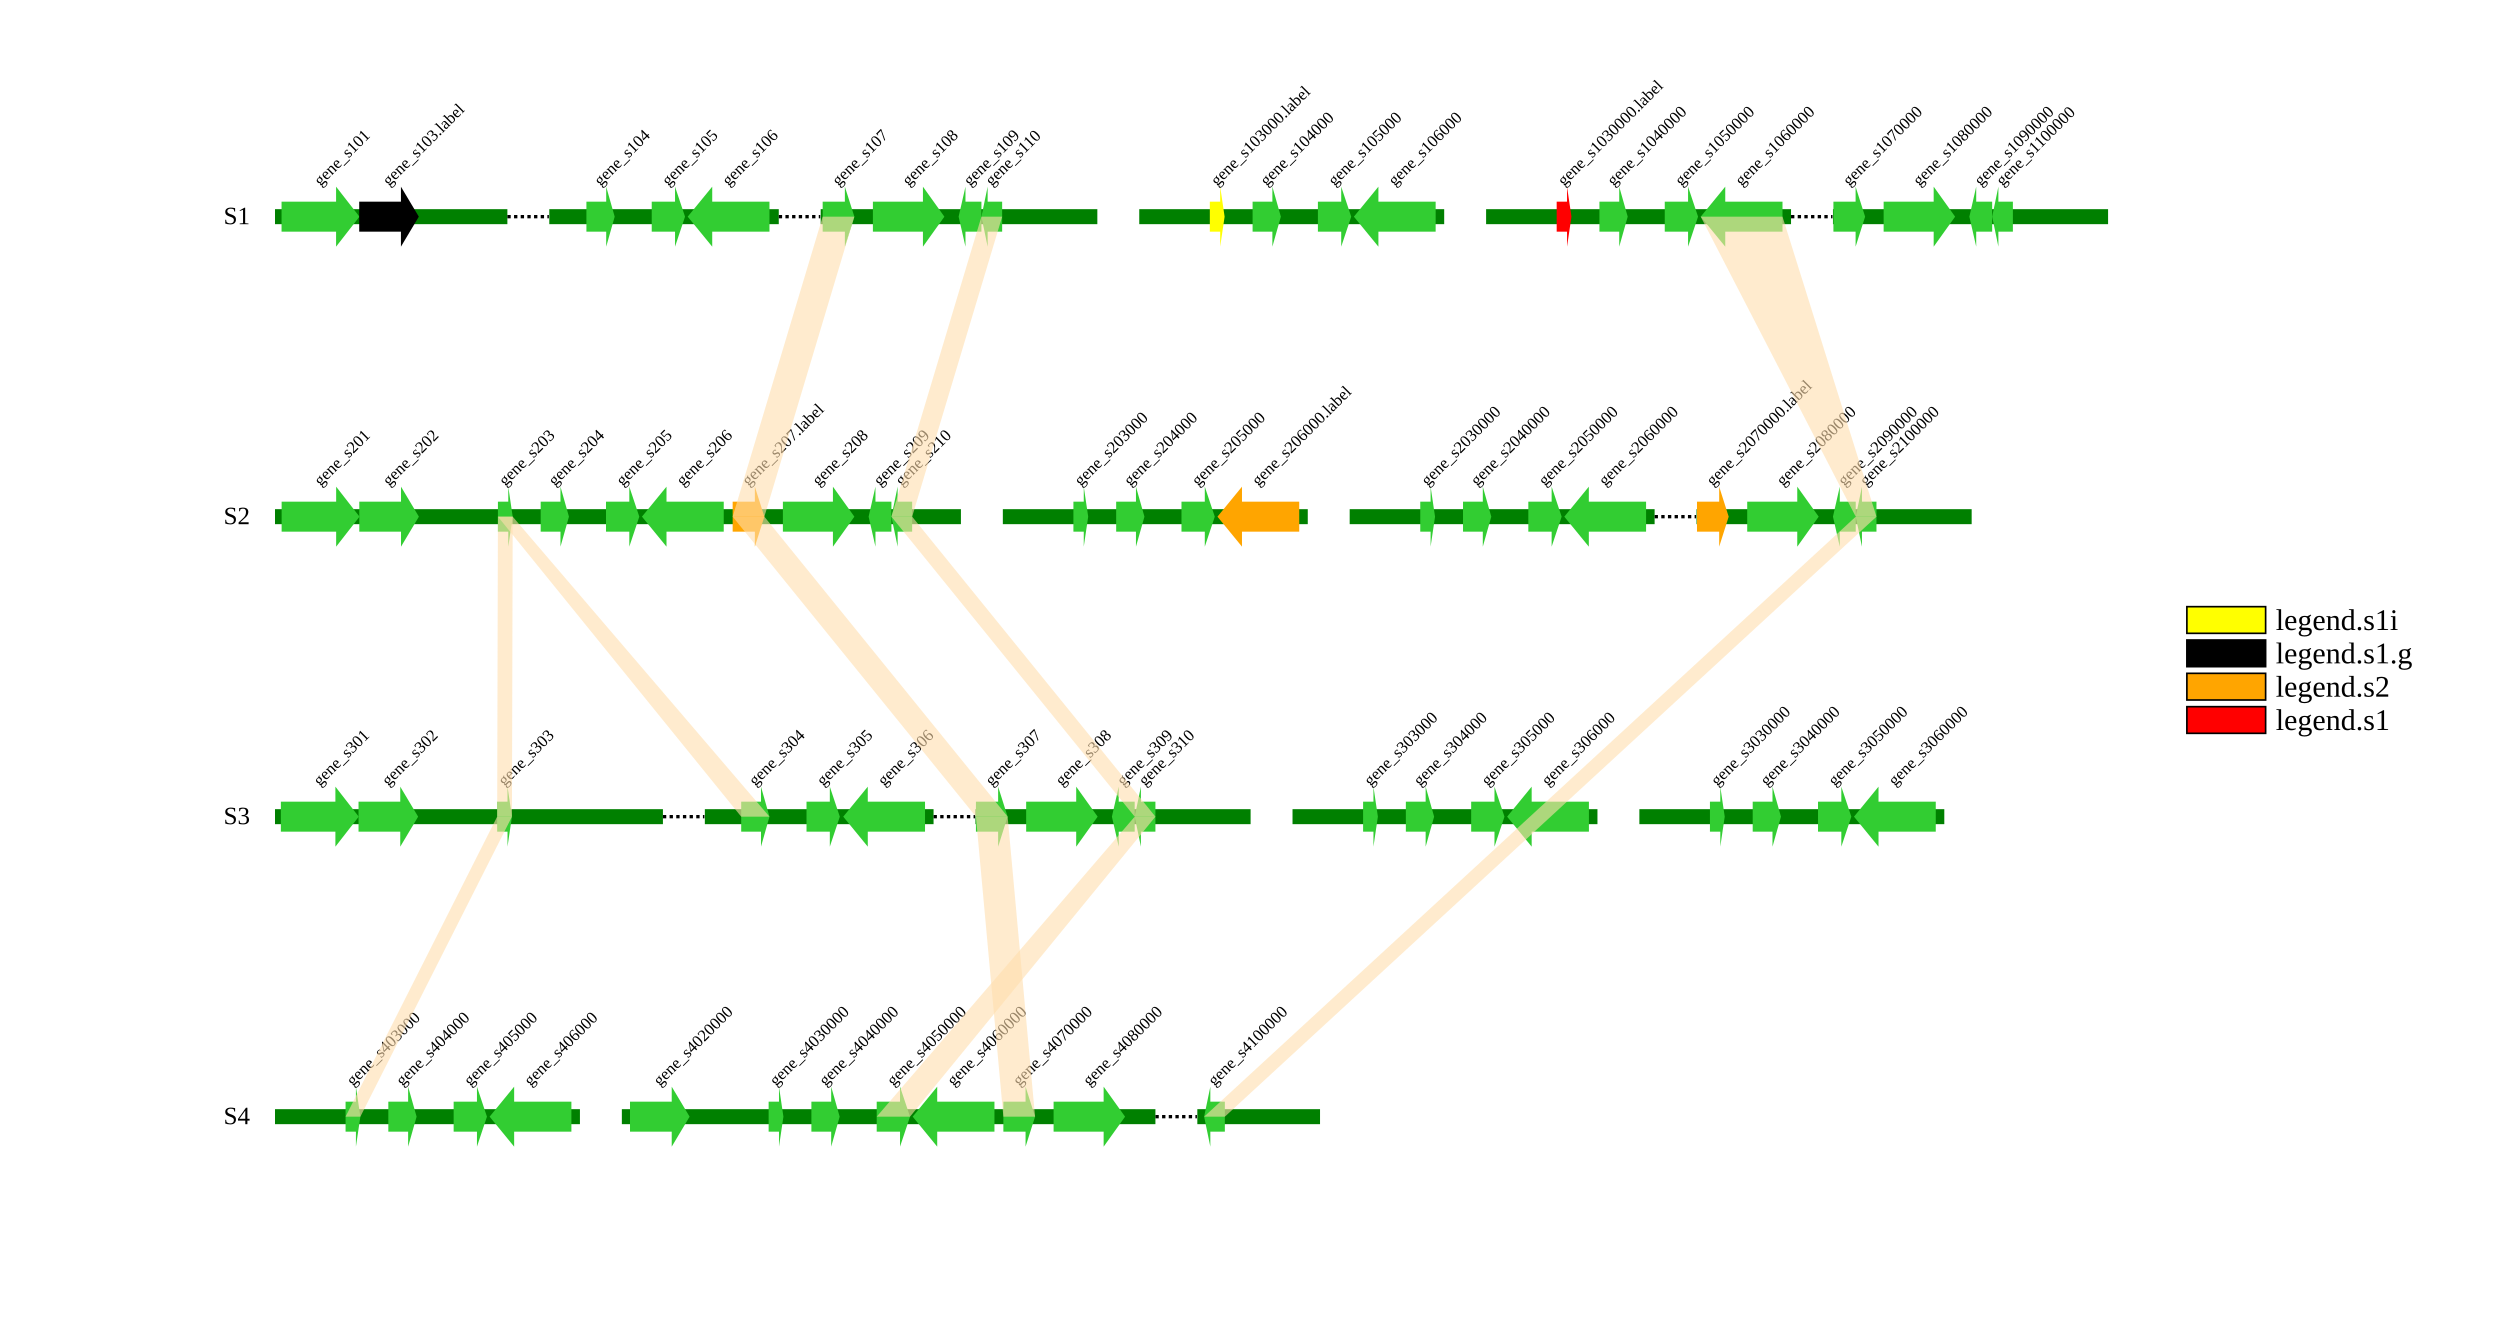
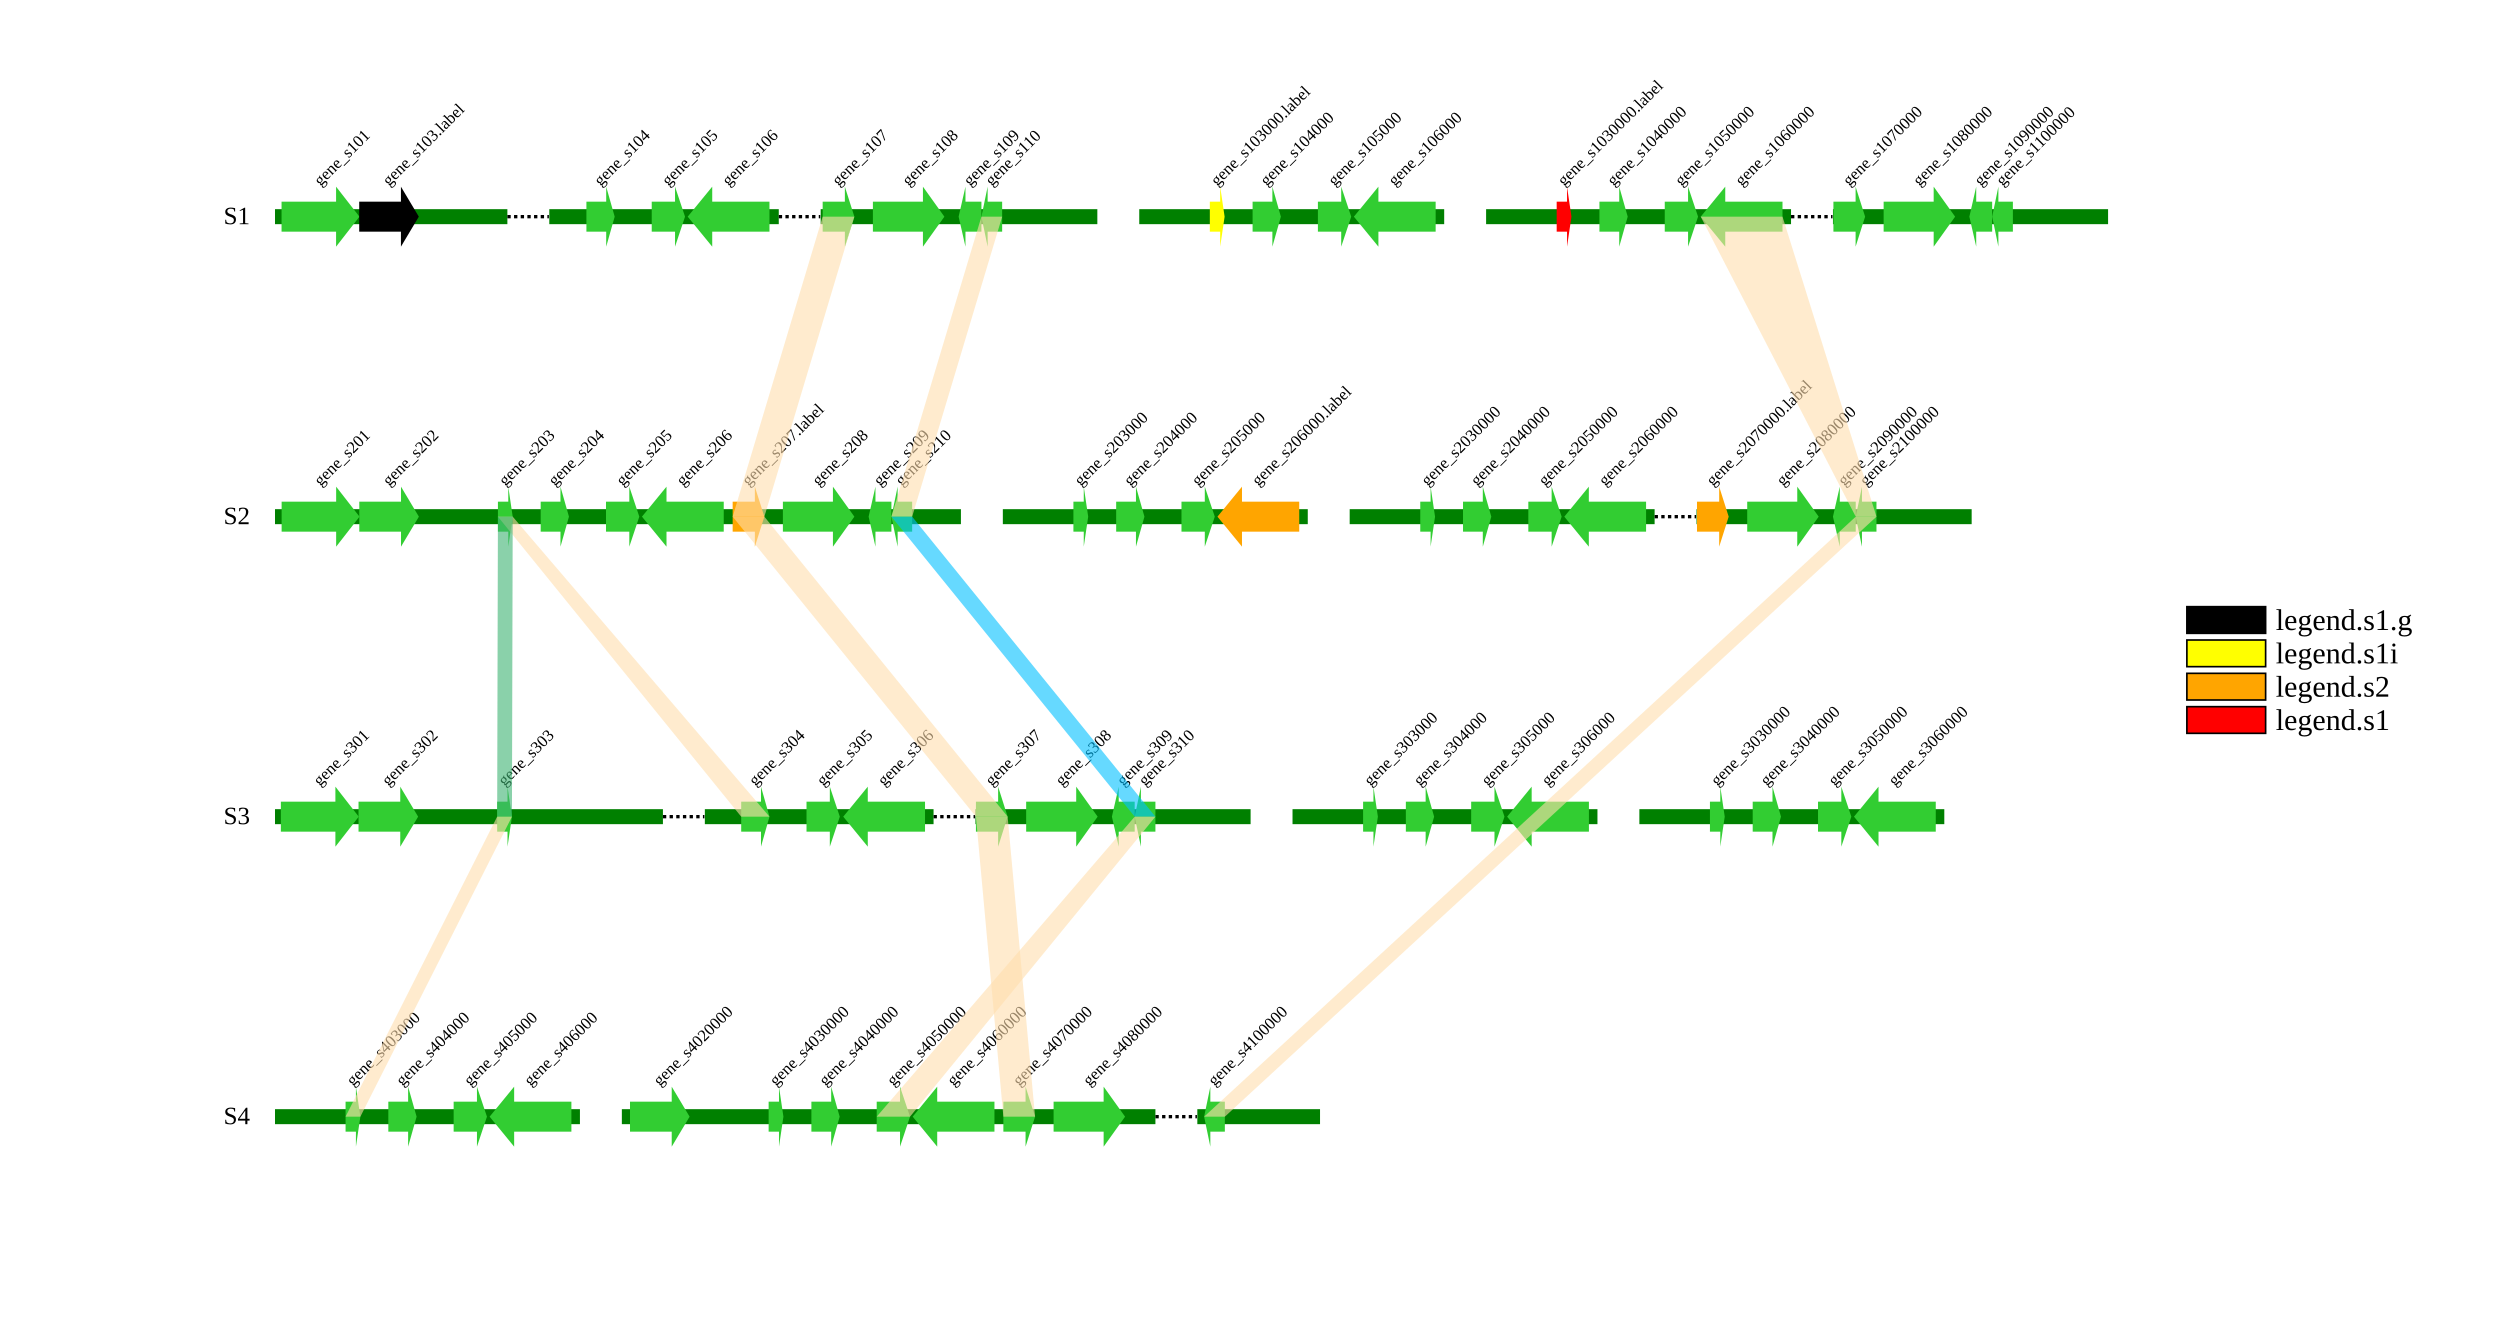
<svg xmlns="http://www.w3.org/2000/svg" version="1.1" width="1500" height="800">
  <text x="150" y="134.5" font-size="15px" fill="black" text-anchor="end">S1</text>
  <rect x="165" y="125.5" width="139.425" height="9" style="fill:green" />
  <g style="fill:none">
    <polygon points="168.933,121 168.933,139 201.646,139 201.646,148 215.667,130 201.646,112 201.646,121" style="fill:rgb(50,205,50);stroke:purple;stroke-width:0" />
  </g>
  <text x="192.3" y="112" font-size="10px" fill="black" text-anchor="start" transform="rotate(-45 192.2996 112)" font-family="Times New Roman">gene_s101</text>
  <g style="fill:none">
    <polygon points="215.529,121 215.529,139 240.561,139 240.561,148 251.289,130 240.561,112 240.561,121" style="fill:black;stroke:purple;stroke-width:0" />
  </g>
  <text x="233.409" y="112" font-size="10px" fill="black" text-anchor="start" transform="rotate(-45 233.4091 112)" font-family="Times New Roman">gene_s103.label</text>
  <rect x="329.575" y="125.5" width="137.687" height="9" style="fill:green" />
  <g fill="none" stroke="black" stroke-width="2">
    <path stroke-dasharray="2,2" d="M304.425,130 L329.324,130" />
  </g>
  <g style="fill:none">
    <polygon points="351.845,121 351.845,139 363.72,139 363.72,148 368.81,130 363.72,112 363.72,121" style="fill:rgb(50,205,50);stroke:purple;stroke-width:0" />
  </g>
  <text x="360.327" y="112" font-size="10px" fill="black" text-anchor="start" transform="rotate(-45 360.3271 112)" font-family="Times New Roman">gene_s104</text>
  <g style="fill:none">
    <polygon points="391.033,121 391.033,139 405.022,139 405.022,148 411.017,130 405.022,112 405.022,121" style="fill:rgb(50,205,50);stroke:purple;stroke-width:0" />
  </g>
  <text x="401.025" y="112" font-size="10px" fill="black" text-anchor="start" transform="rotate(-45 401.025 112)" font-family="Times New Roman">gene_s105</text>
  <g style="fill:none">
    <polygon points="412.617,130 427.337,148 427.337,139 461.683,139 461.683,121 427.337,121 427.337,112" style="fill:rgb(50,205,50);stroke:purple;stroke-width:0" />
  </g>
  <text x="437.15" y="112" font-size="10px" fill="black" text-anchor="start" transform="rotate(-45 437.1501 112)" font-family="Times New Roman">gene_s106</text>
  <rect x="492.412" y="125.5" width="165.993" height="9" style="fill:green" />
  <g fill="none" stroke="black" stroke-width="2">
    <path stroke-dasharray="2,2" d="M467.262,130 L492.161,130" />
  </g>
  <g style="fill:none">
    <polygon points="493.601,121 493.601,139 506.917,139 506.917,148 512.624,130 506.917,112 506.917,121" style="fill:rgb(50,205,50);stroke:purple;stroke-width:0" />
  </g>
  <text x="503.113" y="112" font-size="10px" fill="black" text-anchor="start" transform="rotate(-45 503.1128 112)" font-family="Times New Roman">gene_s107</text>
  <g style="fill:none">
    <polygon points="523.736,121 523.736,139 553.761,139 553.761,148 566.629,130 553.761,112 553.761,121" style="fill:rgb(50,205,50);stroke:purple;stroke-width:0" />
  </g>
  <text x="545.183" y="112" font-size="10px" fill="black" text-anchor="start" transform="rotate(-45 545.1825 112)" font-family="Times New Roman">gene_s108</text>
  <g style="fill:none">
    <polygon points="575.18,130 579.282,148 579.282,139 588.853,139 588.853,121 579.282,121 579.282,112" style="fill:rgb(50,205,50);stroke:purple;stroke-width:0" />
  </g>
  <text x="582.016" y="112" font-size="10px" fill="black" text-anchor="start" transform="rotate(-45 582.0164 112)" font-family="Times New Roman">gene_s109</text>
  <g style="fill:none">
    <polygon points="588.853,130 592.584,148 592.584,139 601.291,139 601.291,121 592.584,121 592.584,112" style="fill:rgb(50,205,50);stroke:purple;stroke-width:0" />
  </g>
  <text x="595.072" y="112" font-size="10px" fill="black" text-anchor="start" transform="rotate(-45 595.0717 112)" font-family="Times New Roman">gene_s110</text>
  <rect x="683.555" y="125.5" width="182.958" height="9" style="fill:green" />
  <g style="fill:none">
    <polygon points="725.9,121 725.9,139 732.109,139 732.109,148 734.771,130 732.109,112 732.109,121" style="fill:yellow;stroke:purple;stroke-width:0" />
  </g>
  <text x="730.335" y="112" font-size="10px" fill="black" text-anchor="start" transform="rotate(-45 730.3351 112)" font-family="Times New Roman">gene_s103000.label</text>
  <g style="fill:none">
    <polygon points="751.553,121 751.553,139 763.428,139 763.428,148 768.518,130 763.428,112 763.428,121" style="fill:rgb(50,205,50);stroke:purple;stroke-width:0" />
  </g>
  <text x="760.035" y="112" font-size="10px" fill="black" text-anchor="start" transform="rotate(-45 760.0355 112)" font-family="Times New Roman">gene_s104000</text>
  <g style="fill:none">
    <polygon points="790.742,121 790.742,139 804.73,139 804.73,148 810.725,130 804.73,112 804.73,121" style="fill:rgb(50,205,50);stroke:purple;stroke-width:0" />
  </g>
  <text x="800.733" y="112" font-size="10px" fill="black" text-anchor="start" transform="rotate(-45 800.7334 112)" font-family="Times New Roman">gene_s105000</text>
  <g style="fill:none">
    <polygon points="812.325,130 827.045,148 827.045,139 861.392,139 861.392,121 827.045,121 827.045,112" style="fill:rgb(50,205,50);stroke:purple;stroke-width:0" />
  </g>
  <text x="836.858" y="112" font-size="10px" fill="black" text-anchor="start" transform="rotate(-45 836.8585 112)" font-family="Times New Roman">gene_s106000</text>
  <rect x="891.663" y="125.5" width="182.958" height="9" style="fill:green" />
  <g style="fill:none">
    <polygon points="934.008,121 934.008,139 940.217,139 940.217,148 942.879,130 940.217,112 940.217,121" style="fill:red;stroke:purple;stroke-width:0" />
  </g>
  <text x="938.443" y="112" font-size="10px" fill="black" text-anchor="start" transform="rotate(-45 938.4432 112)" font-family="Times New Roman">gene_s1030000.label</text>
  <g style="fill:none">
    <polygon points="959.661,121 959.661,139 971.537,139 971.537,148 976.626,130 971.537,112 971.537,121" style="fill:rgb(50,205,50);stroke:purple;stroke-width:0" />
  </g>
  <text x="968.144" y="112" font-size="10px" fill="black" text-anchor="start" transform="rotate(-45 968.1435 112)" font-family="Times New Roman">gene_s1040000</text>
  <g style="fill:none">
    <polygon points="998.85,121 998.85,139 1012.838,139 1012.838,148 1018.833,130 1012.838,112 1012.838,121" style="fill:rgb(50,205,50);stroke:purple;stroke-width:0" />
  </g>
  <text x="1008.841" y="112" font-size="10px" fill="black" text-anchor="start" transform="rotate(-45 1008.841 112)" font-family="Times New Roman">gene_s1050000</text>
  <g style="fill:none">
    <polygon points="1020.434,130 1035.153,148 1035.153,139 1069.5,139 1069.5,121 1035.153,121 1035.153,112" style="fill:rgb(50,205,50);stroke:purple;stroke-width:0" />
  </g>
  <text x="1044.967" y="112" font-size="10px" fill="black" text-anchor="start" transform="rotate(-45 1044.967 112)" font-family="Times New Roman">gene_s1060000</text>
  <rect x="1099.772" y="125.5" width="165.078" height="9" style="fill:green" />
  <g fill="none" stroke="black" stroke-width="2">
    <path stroke-dasharray="2,2" d="M1074.621,130 L1099.52,130" />
  </g>
  <g style="fill:none">
    <polygon points="1100.046,121 1100.046,139 1113.362,139 1113.362,148 1119.069,130 1113.362,112 1113.362,121" style="fill:rgb(50,205,50);stroke:purple;stroke-width:0" />
  </g>
  <text x="1109.557" y="112" font-size="10px" fill="black" text-anchor="start" transform="rotate(-45 1109.557 112)" font-family="Times New Roman">gene_s1070000</text>
  <g style="fill:none">
    <polygon points="1130.181,121 1130.181,139 1160.206,139 1160.206,148 1173.074,130 1160.206,112 1160.206,121" style="fill:rgb(50,205,50);stroke:purple;stroke-width:0" />
  </g>
  <text x="1151.627" y="112" font-size="10px" fill="black" text-anchor="start" transform="rotate(-45 1151.627 112)" font-family="Times New Roman">gene_s1080000</text>
  <g style="fill:none">
    <polygon points="1181.625,130 1185.726,148 1185.726,139 1195.297,139 1195.297,121 1185.726,121 1185.726,112" style="fill:rgb(50,205,50);stroke:purple;stroke-width:0" />
  </g>
  <text x="1188.461" y="112" font-size="10px" fill="black" text-anchor="start" transform="rotate(-45 1188.461 112)" font-family="Times New Roman">gene_s1090000</text>
  <g style="fill:none">
    <polygon points="1195.297,130 1199.029,148 1199.029,139 1207.735,139 1207.735,121 1199.029,121 1199.029,112" style="fill:rgb(50,205,50);stroke:purple;stroke-width:0" />
  </g>
  <text x="1201.516" y="112" font-size="10px" fill="black" text-anchor="start" transform="rotate(-45 1201.516 112)" font-family="Times New Roman">gene_s1100000</text>
  <text x="150" y="314.5" font-size="15px" fill="black" text-anchor="end">S2</text>
  <rect x="165" y="305.5" width="411.552" height="9" style="fill:green" />
  <g style="fill:none">
    <polygon points="168.978,301 168.978,319 201.692,319 201.692,328 215.712,310 201.692,292 201.692,301" style="fill:rgb(50,205,50);stroke:purple;stroke-width:0" />
  </g>
  <text x="192.345" y="292" font-size="10px" fill="black" text-anchor="start" transform="rotate(-45 192.3453 292)" font-family="Times New Roman">gene_s201</text>
  <g style="fill:none">
    <polygon points="215.575,301 215.575,319 240.607,319 240.607,328 251.334,310 240.607,292 240.607,301" style="fill:rgb(50,205,50);stroke:purple;stroke-width:0" />
  </g>
  <text x="233.455" y="292" font-size="10px" fill="black" text-anchor="start" transform="rotate(-45 233.4548 292)" font-family="Times New Roman">gene_s202</text>
  <g style="fill:none">
    <polygon points="298.754,301 298.754,319 304.964,319 304.964,328 307.626,310 304.964,292 304.964,301" style="fill:rgb(50,205,50);stroke:purple;stroke-width:0" />
  </g>
  <text x="303.19" y="292" font-size="10px" fill="black" text-anchor="start" transform="rotate(-45 303.19 292)" font-family="Times New Roman">gene_s203</text>
  <g style="fill:none">
    <polygon points="324.408,301 324.408,319 336.283,319 336.283,328 341.373,310 336.283,292 336.283,301" style="fill:rgb(50,205,50);stroke:purple;stroke-width:0" />
  </g>
  <text x="332.89" y="292" font-size="10px" fill="black" text-anchor="start" transform="rotate(-45 332.8903 292)" font-family="Times New Roman">gene_s204</text>
  <g style="fill:none">
    <polygon points="363.597,301 363.597,319 377.585,319 377.585,328 383.58,310 377.585,292 377.585,301" style="fill:rgb(50,205,50);stroke:purple;stroke-width:0" />
  </g>
  <text x="373.588" y="292" font-size="10px" fill="black" text-anchor="start" transform="rotate(-45 373.5882 292)" font-family="Times New Roman">gene_s205</text>
  <g style="fill:none">
    <polygon points="385.18,310 399.9,328 399.9,319 434.246,319 434.246,301 399.9,301 399.9,292" style="fill:rgb(50,205,50);stroke:purple;stroke-width:0" />
  </g>
  <text x="409.713" y="292" font-size="10px" fill="black" text-anchor="start" transform="rotate(-45 409.7133 292)" font-family="Times New Roman">gene_s206</text>
  <g style="fill:none">
    <polygon points="439.597,301 439.597,319 452.913,319 452.913,328 458.619,310 452.913,292 452.913,301" style="fill:rgb(255,165,0);stroke:purple;stroke-width:0" />
  </g>
  <text x="449.108" y="292" font-size="10px" fill="black" text-anchor="start" transform="rotate(-45 449.108 292)" font-family="Times New Roman">gene_s207.label</text>
  <g style="fill:none">
    <polygon points="469.731,301 469.731,319 499.756,319 499.756,328 512.624,310 499.756,292 499.756,301" style="fill:rgb(50,205,50);stroke:purple;stroke-width:0" />
  </g>
  <text x="491.178" y="292" font-size="10px" fill="black" text-anchor="start" transform="rotate(-45 491.1777 292)" font-family="Times New Roman">gene_s208</text>
  <g style="fill:none">
    <polygon points="521.175,310 525.277,328 525.277,319 534.848,319 534.848,301 525.277,301 525.277,292" style="fill:rgb(50,205,50);stroke:purple;stroke-width:0" />
  </g>
  <text x="528.012" y="292" font-size="10px" fill="black" text-anchor="start" transform="rotate(-45 528.0116 292)" font-family="Times New Roman">gene_s209</text>
  <g style="fill:none">
    <polygon points="534.848,310 538.579,328 538.579,319 547.286,319 547.286,301 538.579,301 538.579,292" style="fill:rgb(50,205,50);stroke:purple;stroke-width:0" />
  </g>
  <text x="541.067" y="292" font-size="10px" fill="black" text-anchor="start" transform="rotate(-45 541.067 292)" font-family="Times New Roman">gene_s210</text>
  <rect x="601.702" y="305.5" width="182.958" height="9" style="fill:green" />
  <g style="fill:none">
    <polygon points="644.046,301 644.046,319 650.256,319 650.256,328 652.918,310 650.256,292 650.256,301" style="fill:rgb(50,205,50);stroke:purple;stroke-width:0" />
  </g>
  <text x="648.482" y="292" font-size="10px" fill="black" text-anchor="start" transform="rotate(-45 648.482 292)" font-family="Times New Roman">gene_s203000</text>
  <g style="fill:none">
    <polygon points="669.7,301 669.7,319 681.575,319 681.575,328 686.665,310 681.575,292 681.575,301" style="fill:rgb(50,205,50);stroke:purple;stroke-width:0" />
  </g>
  <text x="678.182" y="292" font-size="10px" fill="black" text-anchor="start" transform="rotate(-45 678.1824 292)" font-family="Times New Roman">gene_s204000</text>
  <g style="fill:none">
    <polygon points="708.889,301 708.889,319 722.877,319 722.877,328 728.872,310 722.877,292 722.877,301" style="fill:rgb(50,205,50);stroke:purple;stroke-width:0" />
  </g>
  <text x="718.88" y="292" font-size="10px" fill="black" text-anchor="start" transform="rotate(-45 718.8803 292)" font-family="Times New Roman">gene_s205000</text>
  <g style="fill:none">
    <polygon points="730.472,310 745.192,328 745.192,319 779.538,319 779.538,301 745.192,301 745.192,292" style="fill:rgb(255,165,0);stroke:purple;stroke-width:0" />
  </g>
  <text x="755.005" y="292" font-size="10px" fill="black" text-anchor="start" transform="rotate(-45 755.0054 292)" font-family="Times New Roman">gene_s206000.label</text>
  <rect x="809.81" y="305.5" width="182.958" height="9" style="fill:green" />
  <g style="fill:none">
    <polygon points="852.154,301 852.154,319 858.364,319 858.364,328 861.026,310 858.364,292 858.364,301" style="fill:rgb(50,205,50);stroke:purple;stroke-width:0" />
  </g>
  <text x="856.59" y="292" font-size="10px" fill="black" text-anchor="start" transform="rotate(-45 856.5901 292)" font-family="Times New Roman">gene_s2030000</text>
  <g style="fill:none">
    <polygon points="877.808,301 877.808,319 889.683,319 889.683,328 894.773,310 889.683,292 889.683,301" style="fill:rgb(50,205,50);stroke:purple;stroke-width:0" />
  </g>
  <text x="886.29" y="292" font-size="10px" fill="black" text-anchor="start" transform="rotate(-45 886.2904 292)" font-family="Times New Roman">gene_s2040000</text>
  <g style="fill:none">
    <polygon points="916.997,301 916.997,319 930.985,319 930.985,328 936.98,310 930.985,292 930.985,301" style="fill:rgb(50,205,50);stroke:purple;stroke-width:0" />
  </g>
  <text x="926.988" y="292" font-size="10px" fill="black" text-anchor="start" transform="rotate(-45 926.9884 292)" font-family="Times New Roman">gene_s2050000</text>
  <g style="fill:none">
    <polygon points="938.58,310 953.3,328 953.3,319 987.647,319 987.647,301 953.3,301 953.3,292" style="fill:rgb(50,205,50);stroke:purple;stroke-width:0" />
  </g>
  <text x="963.113" y="292" font-size="10px" fill="black" text-anchor="start" transform="rotate(-45 963.1135 292)" font-family="Times New Roman">gene_s2060000</text>
  <rect x="1017.918" y="305.5" width="165.078" height="9" style="fill:green" />
  <g fill="none" stroke="black" stroke-width="2">
    <path stroke-dasharray="2,2" d="M992.768,310 L1017.667,310" />
  </g>
  <g style="fill:none">
    <polygon points="1018.193,301 1018.193,319 1031.509,319 1031.509,328 1037.216,310 1031.509,292 1031.509,301" style="fill:rgb(255,165,0);stroke:purple;stroke-width:0" />
  </g>
  <text x="1027.704" y="292" font-size="10px" fill="black" text-anchor="start" transform="rotate(-45 1027.704 292)" font-family="Times New Roman">gene_s2070000.label</text>
  <g style="fill:none">
    <polygon points="1048.328,301 1048.328,319 1078.353,319 1078.353,328 1091.22,310 1078.353,292 1078.353,301" style="fill:rgb(50,205,50);stroke:purple;stroke-width:0" />
  </g>
  <text x="1069.774" y="292" font-size="10px" fill="black" text-anchor="start" transform="rotate(-45 1069.774 292)" font-family="Times New Roman">gene_s2080000</text>
  <g style="fill:none">
    <polygon points="1099.772,310 1103.873,328 1103.873,319 1113.444,319 1113.444,301 1103.873,301 1103.873,292" style="fill:rgb(50,205,50);stroke:purple;stroke-width:0" />
  </g>
  <text x="1106.608" y="292" font-size="10px" fill="black" text-anchor="start" transform="rotate(-45 1106.608 292)" font-family="Times New Roman">gene_s2090000</text>
  <g style="fill:none">
    <polygon points="1113.444,310 1117.176,328 1117.176,319 1125.882,319 1125.882,301 1117.176,301 1117.176,292" style="fill:rgb(50,205,50);stroke:purple;stroke-width:0" />
  </g>
  <text x="1119.663" y="292" font-size="10px" fill="black" text-anchor="start" transform="rotate(-45 1119.663 292)" font-family="Times New Roman">gene_s2100000</text>
  <text x="150" y="494.5" font-size="15px" fill="black" text-anchor="end">S3</text>
  <rect x="165" y="485.5" width="232.755" height="9" style="fill:green" />
  <g style="fill:none">
    <polygon points="168.521,481 168.521,499 201.235,499 201.235,508 215.255,490 201.235,472 201.235,481" style="fill:rgb(50,205,50);stroke:purple;stroke-width:0" />
  </g>
  <text x="191.888" y="472" font-size="10px" fill="black" text-anchor="start" transform="rotate(-45 191.8881 472)" font-family="Times New Roman">gene_s301</text>
  <g style="fill:none">
    <polygon points="215.118,481 215.118,499 240.149,499 240.149,508 250.877,490 240.149,472 240.149,481" style="fill:rgb(50,205,50);stroke:purple;stroke-width:0" />
  </g>
  <text x="232.998" y="472" font-size="10px" fill="black" text-anchor="start" transform="rotate(-45 232.9975 472)" font-family="Times New Roman">gene_s302</text>
  <g style="fill:none">
    <polygon points="298.297,481 298.297,499 304.507,499 304.507,508 307.168,490 304.507,472 304.507,481" style="fill:rgb(50,205,50);stroke:purple;stroke-width:0" />
  </g>
  <text x="302.733" y="472" font-size="10px" fill="black" text-anchor="start" transform="rotate(-45 302.7327 472)" font-family="Times New Roman">gene_s303</text>
  <rect x="422.906" y="485.5" width="137.23" height="9" style="fill:green" />
  <g fill="none" stroke="black" stroke-width="2">
    <path stroke-dasharray="2,2" d="M397.755,490 L422.654,490" />
  </g>
  <g style="fill:none">
    <polygon points="444.718,481 444.718,499 456.594,499 456.594,508 461.683,490 456.594,472 456.594,481" style="fill:rgb(50,205,50);stroke:purple;stroke-width:0" />
  </g>
  <text x="453.201" y="472" font-size="10px" fill="black" text-anchor="start" transform="rotate(-45 453.2007 472)" font-family="Times New Roman">gene_s304</text>
  <g style="fill:none">
    <polygon points="483.907,481 483.907,499 497.895,499 497.895,508 503.89,490 497.895,472 497.895,481" style="fill:rgb(50,205,50);stroke:purple;stroke-width:0" />
  </g>
  <text x="493.899" y="472" font-size="10px" fill="black" text-anchor="start" transform="rotate(-45 493.8986 472)" font-family="Times New Roman">gene_s305</text>
  <g style="fill:none">
    <polygon points="505.948,490 520.668,508 520.668,499 555.014,499 555.014,481 520.668,481 520.668,472" style="fill:rgb(50,205,50);stroke:purple;stroke-width:0" />
  </g>
  <text x="530.481" y="472" font-size="10px" fill="black" text-anchor="start" transform="rotate(-45 530.481 472)" font-family="Times New Roman">gene_s306</text>
  <rect x="585.286" y="485.5" width="165.078" height="9" style="fill:green" />
  <g fill="none" stroke="black" stroke-width="2">
    <path stroke-dasharray="2,2" d="M560.136,490 L585.034,490" />
  </g>
  <g style="fill:none">
    <polygon points="585.56,481 585.56,499 598.876,499 598.876,508 604.583,490 598.876,472 598.876,481" style="fill:rgb(50,205,50);stroke:purple;stroke-width:0" />
  </g>
  <text x="595.072" y="472" font-size="10px" fill="black" text-anchor="start" transform="rotate(-45 595.0717 472)" font-family="Times New Roman">gene_s307</text>
  <g style="fill:none">
    <polygon points="615.695,481 615.695,499 645.72,499 645.72,508 658.588,490 645.72,472 645.72,481" style="fill:rgb(50,205,50);stroke:purple;stroke-width:0" />
  </g>
  <text x="637.141" y="472" font-size="10px" fill="black" text-anchor="start" transform="rotate(-45 637.1415 472)" font-family="Times New Roman">gene_s308</text>
  <g style="fill:none">
    <polygon points="667.139,490 671.241,508 671.241,499 680.812,499 680.812,481 671.241,481 671.241,472" style="fill:rgb(50,205,50);stroke:purple;stroke-width:0" />
  </g>
  <text x="673.975" y="472" font-size="10px" fill="black" text-anchor="start" transform="rotate(-45 673.9754 472)" font-family="Times New Roman">gene_s309</text>
  <g style="fill:none">
    <polygon points="680.812,490 684.543,508 684.543,499 693.25,499 693.25,481 684.543,481 684.543,472" style="fill:rgb(50,205,50);stroke:purple;stroke-width:0" />
  </g>
  <text x="687.031" y="472" font-size="10px" fill="black" text-anchor="start" transform="rotate(-45 687.0307 472)" font-family="Times New Roman">gene_s310</text>
  <rect x="775.514" y="485.5" width="182.958" height="9" style="fill:green" />
  <g style="fill:none">
    <polygon points="817.859,481 817.859,499 824.068,499 824.068,508 826.73,490 824.068,472 824.068,481" style="fill:rgb(50,205,50);stroke:purple;stroke-width:0" />
  </g>
  <text x="822.294" y="472" font-size="10px" fill="black" text-anchor="start" transform="rotate(-45 822.2941 472)" font-family="Times New Roman">gene_s303000</text>
  <g style="fill:none">
    <polygon points="843.512,481 843.512,499 855.387,499 855.387,508 860.477,490 855.387,472 855.387,481" style="fill:rgb(50,205,50);stroke:purple;stroke-width:0" />
  </g>
  <text x="851.994" y="472" font-size="10px" fill="black" text-anchor="start" transform="rotate(-45 851.9945 472)" font-family="Times New Roman">gene_s304000</text>
  <g style="fill:none">
    <polygon points="882.701,481 882.701,499 896.689,499 896.689,508 902.684,490 896.689,472 896.689,481" style="fill:rgb(50,205,50);stroke:purple;stroke-width:0" />
  </g>
  <text x="892.692" y="472" font-size="10px" fill="black" text-anchor="start" transform="rotate(-45 892.6924 472)" font-family="Times New Roman">gene_s305000</text>
  <g style="fill:none">
    <polygon points="904.284,490 919.004,508 919.004,499 953.351,499 953.351,481 919.004,481 919.004,472" style="fill:rgb(50,205,50);stroke:purple;stroke-width:0" />
  </g>
  <text x="928.817" y="472" font-size="10px" fill="black" text-anchor="start" transform="rotate(-45 928.8175 472)" font-family="Times New Roman">gene_s306000</text>
  <rect x="983.622" y="485.5" width="182.958" height="9" style="fill:green" />
  <g style="fill:none">
    <polygon points="1025.967,481 1025.967,499 1032.176,499 1032.176,508 1034.838,490 1032.176,472 1032.176,481" style="fill:rgb(50,205,50);stroke:purple;stroke-width:0" />
  </g>
  <text x="1030.402" y="472" font-size="10px" fill="black" text-anchor="start" transform="rotate(-45 1030.402 472)" font-family="Times New Roman">gene_s3030000</text>
  <g style="fill:none">
    <polygon points="1051.62,481 1051.62,499 1063.496,499 1063.496,508 1068.585,490 1063.496,472 1063.496,481" style="fill:rgb(50,205,50);stroke:purple;stroke-width:0" />
  </g>
  <text x="1060.103" y="472" font-size="10px" fill="black" text-anchor="start" transform="rotate(-45 1060.103 472)" font-family="Times New Roman">gene_s3040000</text>
  <g style="fill:none">
    <polygon points="1090.809,481 1090.809,499 1104.797,499 1104.797,508 1110.792,490 1104.797,472 1104.797,481" style="fill:rgb(50,205,50);stroke:purple;stroke-width:0" />
  </g>
  <text x="1100.8" y="472" font-size="10px" fill="black" text-anchor="start" transform="rotate(-45 1100.8 472)" font-family="Times New Roman">gene_s3050000</text>
  <g style="fill:none">
    <polygon points="1112.392,490 1127.112,508 1127.112,499 1161.459,499 1161.459,481 1127.112,481 1127.112,472" style="fill:rgb(50,205,50);stroke:purple;stroke-width:0" />
  </g>
  <text x="1136.926" y="472" font-size="10px" fill="black" text-anchor="start" transform="rotate(-45 1136.926 472)" font-family="Times New Roman">gene_s3060000</text>
  <text x="150" y="674.5" font-size="15px" fill="black" text-anchor="end">S4</text>
  <rect x="165" y="665.5" width="182.958" height="9" style="fill:green" />
  <g style="fill:none">
    <polygon points="207.344,661 207.344,679 213.554,679 213.554,688 216.215,670 213.554,652 213.554,661" style="fill:rgb(50,205,50);stroke:purple;stroke-width:0" />
  </g>
  <text x="211.78" y="652" font-size="10px" fill="black" text-anchor="start" transform="rotate(-45 211.7797 652)" font-family="Times New Roman">gene_s403000</text>
  <g style="fill:none">
    <polygon points="232.998,661 232.998,679 244.873,679 244.873,688 249.963,670 244.873,652 244.873,661" style="fill:rgb(50,205,50);stroke:purple;stroke-width:0" />
  </g>
  <text x="241.48" y="652" font-size="10px" fill="black" text-anchor="start" transform="rotate(-45 241.4801 652)" font-family="Times New Roman">gene_s404000</text>
  <g style="fill:none">
    <polygon points="272.186,661 272.186,679 286.175,679 286.175,688 292.17,670 286.175,652 286.175,661" style="fill:rgb(50,205,50);stroke:purple;stroke-width:0" />
  </g>
  <text x="282.178" y="652" font-size="10px" fill="black" text-anchor="start" transform="rotate(-45 282.178 652)" font-family="Times New Roman">gene_s405000</text>
  <g style="fill:none">
    <polygon points="293.77,670 308.49,688 308.49,679 342.836,679 342.836,661 308.49,661 308.49,652" style="fill:rgb(50,205,50);stroke:purple;stroke-width:0" />
  </g>
  <text x="318.303" y="652" font-size="10px" fill="black" text-anchor="start" transform="rotate(-45 318.3031 652)" font-family="Times New Roman">gene_s406000</text>
  <rect x="373.108" y="665.5" width="320.142" height="9" style="fill:green" />
  <g style="fill:none">
    <polygon points="378.001,661 378.001,679 403.032,679 403.032,688 413.76,670 403.032,652 403.032,661" style="fill:rgb(50,205,50);stroke:purple;stroke-width:0" />
  </g>
  <text x="395.881" y="652" font-size="10px" fill="black" text-anchor="start" transform="rotate(-45 395.8806 652)" font-family="Times New Roman">gene_s4020000</text>
  <g style="fill:none">
    <polygon points="461.18,661 461.18,679 467.39,679 467.39,688 470.051,670 467.39,652 467.39,661" style="fill:rgb(50,205,50);stroke:purple;stroke-width:0" />
  </g>
  <text x="465.616" y="652" font-size="10px" fill="black" text-anchor="start" transform="rotate(-45 465.6158 652)" font-family="Times New Roman">gene_s4030000</text>
  <g style="fill:none">
    <polygon points="486.834,661 486.834,679 498.709,679 498.709,688 503.799,670 498.709,652 498.709,661" style="fill:rgb(50,205,50);stroke:purple;stroke-width:0" />
  </g>
  <text x="495.316" y="652" font-size="10px" fill="black" text-anchor="start" transform="rotate(-45 495.3161 652)" font-family="Times New Roman">gene_s4040000</text>
  <g style="fill:none">
    <polygon points="526.022,661 526.022,679 540.011,679 540.011,688 546.006,670 540.011,652 540.011,661" style="fill:rgb(50,205,50);stroke:purple;stroke-width:0" />
  </g>
  <text x="536.014" y="652" font-size="10px" fill="black" text-anchor="start" transform="rotate(-45 536.014 652)" font-family="Times New Roman">gene_s4050000</text>
  <g style="fill:none">
    <polygon points="547.606,670 562.326,688 562.326,679 596.672,679 596.672,661 562.326,661 562.326,652" style="fill:rgb(50,205,50);stroke:purple;stroke-width:0" />
  </g>
  <text x="572.139" y="652" font-size="10px" fill="black" text-anchor="start" transform="rotate(-45 572.1392 652)" font-family="Times New Roman">gene_s4060000</text>
  <g style="fill:none">
    <polygon points="602.022,661 602.022,679 615.338,679 615.338,688 621.045,670 615.338,652 615.338,661" style="fill:rgb(50,205,50);stroke:purple;stroke-width:0" />
  </g>
  <text x="611.534" y="652" font-size="10px" fill="black" text-anchor="start" transform="rotate(-45 611.5338 652)" font-family="Times New Roman">gene_s4070000</text>
  <g style="fill:none">
    <polygon points="632.157,661 632.157,679 662.182,679 662.182,688 675.05,670 662.182,652 662.182,661" style="fill:rgb(50,205,50);stroke:purple;stroke-width:0" />
  </g>
  <text x="653.604" y="652" font-size="10px" fill="black" text-anchor="start" transform="rotate(-45 653.6036 652)" font-family="Times New Roman">gene_s4080000</text>
  <rect x="718.4" y="665.5" width="73.622" height="9" style="fill:green" />
  <g fill="none" stroke="black" stroke-width="2">
    <path stroke-dasharray="2,2" d="M693.25,670 L718.149,670" />
  </g>
  <g style="fill:none">
    <polygon points="722.47,670 726.201,688 726.201,679 734.908,679 734.908,661 726.201,661 726.201,652" style="fill:rgb(50,205,50);stroke:purple;stroke-width:0" />
  </g>
  <text x="728.689" y="652" font-size="10px" fill="black" text-anchor="start" transform="rotate(-45 728.6889 652)" font-family="Times New Roman">gene_s4100000</text>
+   <polygon points="588.853,130 601.291,130 547.286,310 534.848,310" style="fill:rgb(255,222,173);stroke:#000000;stroke-width:0;opacity:0.6" />
+   <polygon points="534.848,310 547.286,310 693.25,490 680.812,490" style="fill:#00BFFF;stroke:#000000;stroke-width:0;opacity:0.6" />
+   <polygon points="680.812,490 693.25,490 546.006,670 526.022,670" style="fill:rgb(255,222,173);stroke:#000000;stroke-width:0;opacity:0.6" />
  <polygon points="493.601,130 512.624,130 458.619,310 439.597,310" style="fill:rgb(255,222,173);stroke:#000000;stroke-width:0;opacity:0.6" />
  <polygon points="439.597,310 458.619,310 604.583,490 585.56,490" style="fill:rgb(255,222,173);stroke:#000000;stroke-width:0;opacity:0.6" />
  <polygon points="585.56,490 604.583,490 621.045,670 602.022,670" style="fill:rgb(255,222,173);stroke:#000000;stroke-width:0;opacity:0.6" />
-   <polygon points="588.853,130 601.291,130 547.286,310 534.848,310" style="fill:rgb(255,222,173);stroke:#000000;stroke-width:0;opacity:0.6" />
-   <polygon points="534.848,310 547.286,310 693.25,490 680.812,490" style="fill:rgb(255,222,173);stroke:#000000;stroke-width:0;opacity:0.6" />
-   <polygon points="680.812,490 693.25,490 546.006,670 526.022,670" style="fill:rgb(255,222,173);stroke:#000000;stroke-width:0;opacity:0.6" />
-   <polygon points="298.754,310 307.626,310 307.168,490 298.297,490" style="fill:rgb(255,222,173);stroke:#000000;stroke-width:0;opacity:0.6" />
-   <polygon points="298.297,490 307.168,490 216.215,670 207.344,670" style="fill:rgb(255,222,173);stroke:#000000;stroke-width:0;opacity:0.6" />
  <polygon points="298.754,310 307.626,310 461.683,490 444.718,490" style="fill:rgb(255,222,173);stroke:#000000;stroke-width:0;opacity:0.6" />
  <polygon points="1020.434,130 1069.5,130 1125.882,310 1113.444,310" style="fill:rgb(255,222,173);stroke:#000000;stroke-width:0;opacity:0.6" />
  <polygon points="1113.444,310 1125.882,310 734.908,670 722.47,670" style="fill:rgb(255,222,173);stroke:#000000;stroke-width:0;opacity:0.6" />
-   <rect x="1312.125" y="364" width="47.25" height="16" style="fill:yellow;stroke:black;stroke-width:1;fill-opacity:1;stroke-opacity:1" />
-   <text x="1365.45" y="378" font-size="18px" fill="black" text-anchor="start">legend.s1i</text>
-   <rect x="1312.125" y="384" width="47.25" height="16" style="fill:black;stroke:black;stroke-width:1;fill-opacity:1;stroke-opacity:1" />
-   <text x="1365.45" y="398" font-size="18px" fill="black" text-anchor="start">legend.s1.g</text>
+   <polygon points="298.754,310 307.626,310 307.168,490 298.297,490" style="fill:#3CB371;stroke:#000000;stroke-width:0;opacity:0.6" />
+   <polygon points="298.297,490 307.168,490 216.215,670 207.344,670" style="fill:rgb(255,222,173);stroke:#000000;stroke-width:0;opacity:0.6" />
+   <rect x="1312.125" y="364" width="47.25" height="16" style="fill:black;stroke:black;stroke-width:1;fill-opacity:1;stroke-opacity:1" />
+   <text x="1365.45" y="378" font-size="18px" fill="black" text-anchor="start">legend.s1.g</text>
+   <rect x="1312.125" y="384" width="47.25" height="16" style="fill:yellow;stroke:black;stroke-width:1;fill-opacity:1;stroke-opacity:1" />
+   <text x="1365.45" y="398" font-size="18px" fill="black" text-anchor="start">legend.s1i</text>
  <rect x="1312.125" y="404" width="47.25" height="16" style="fill:rgb(255,165,0);stroke:black;stroke-width:1;fill-opacity:1;stroke-opacity:1" />
  <text x="1365.45" y="418" font-size="18px" fill="black" text-anchor="start">legend.s2</text>
  <rect x="1312.125" y="424" width="47.25" height="16" style="fill:red;stroke:black;stroke-width:1;fill-opacity:1;stroke-opacity:1" />
  <text x="1365.45" y="438" font-size="18px" fill="black" text-anchor="start">legend.s1</text>
</svg>
